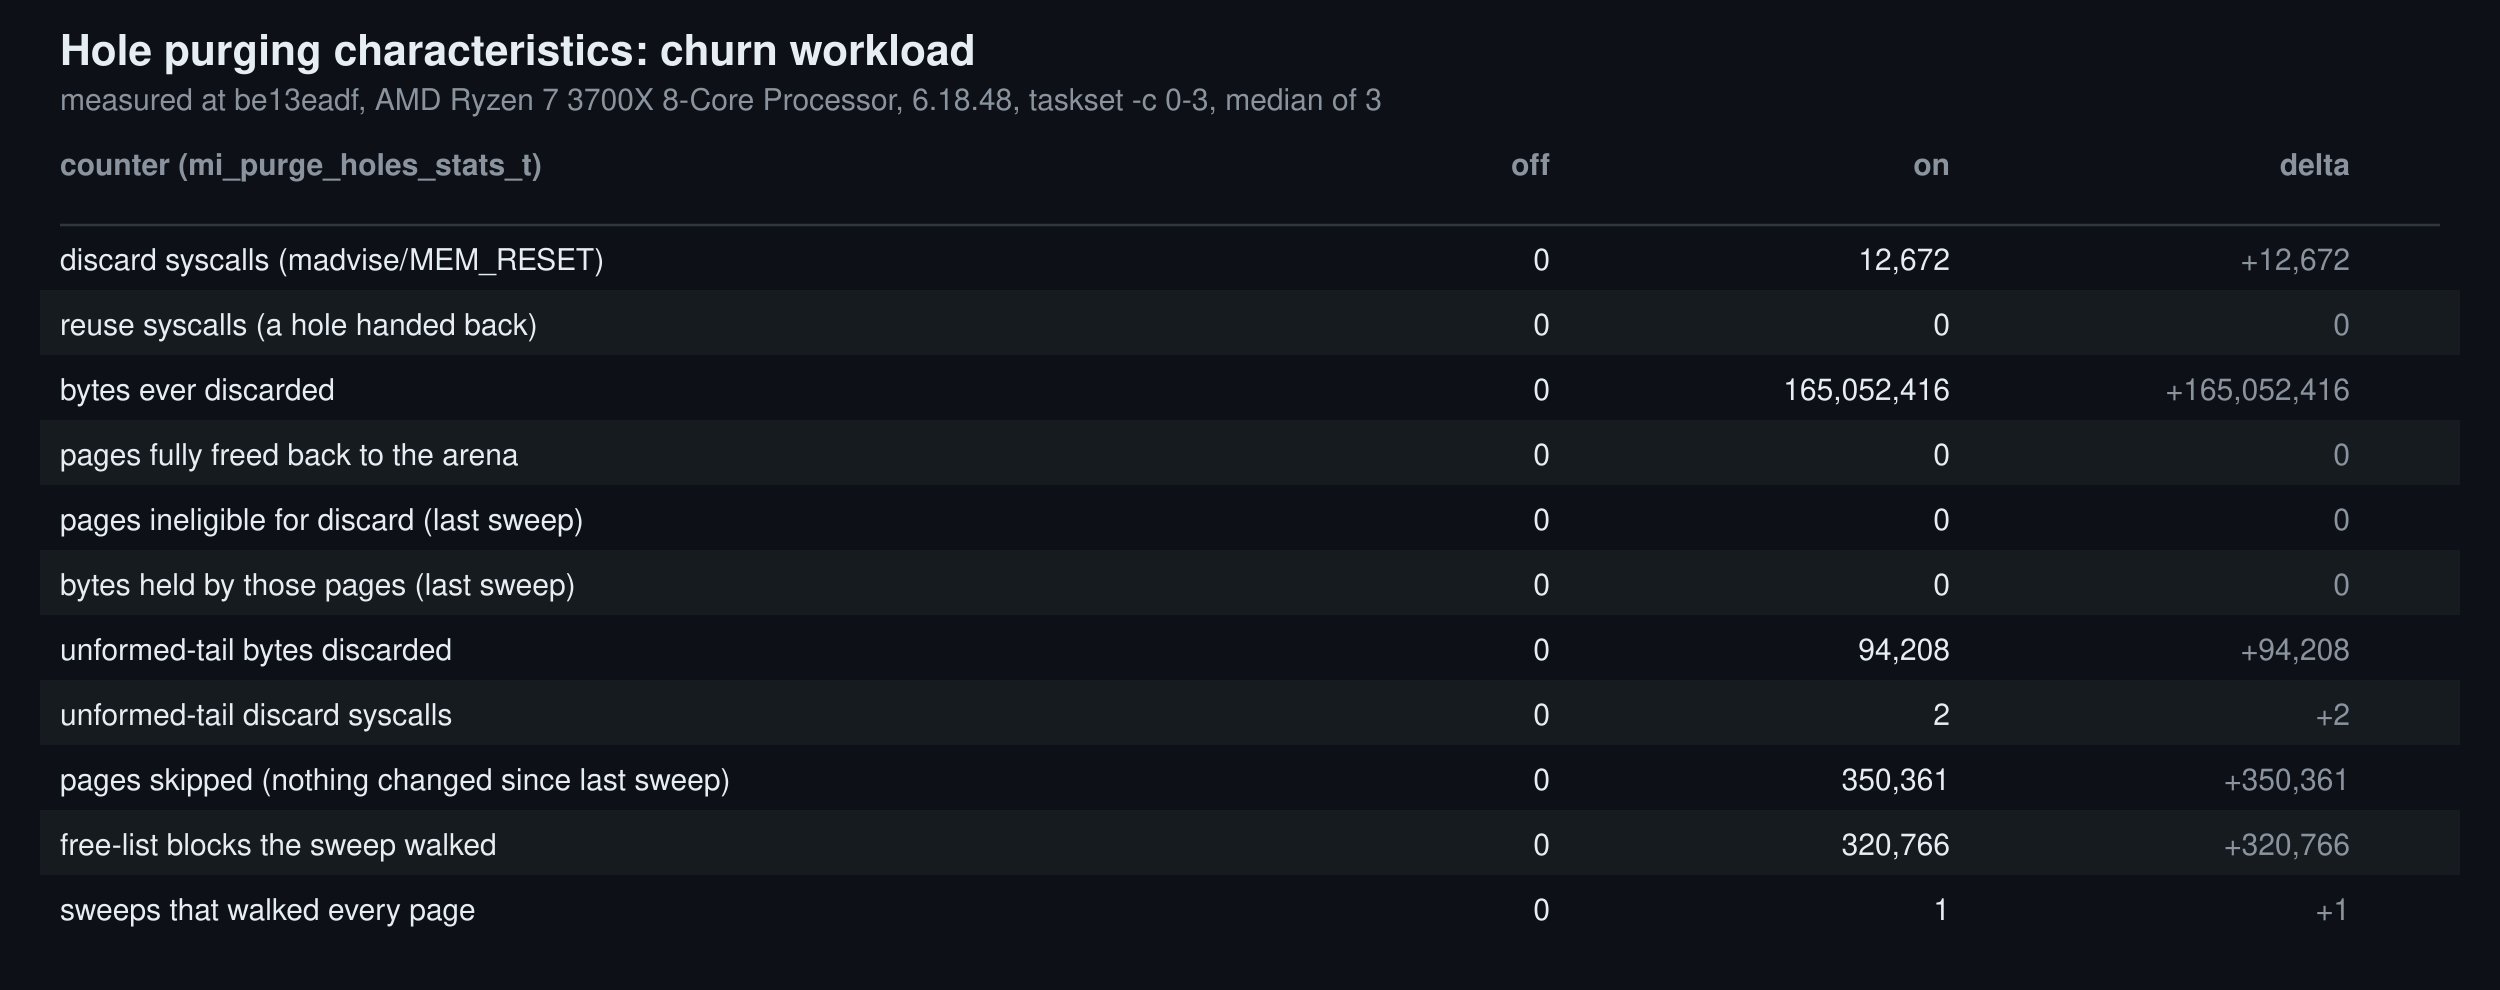
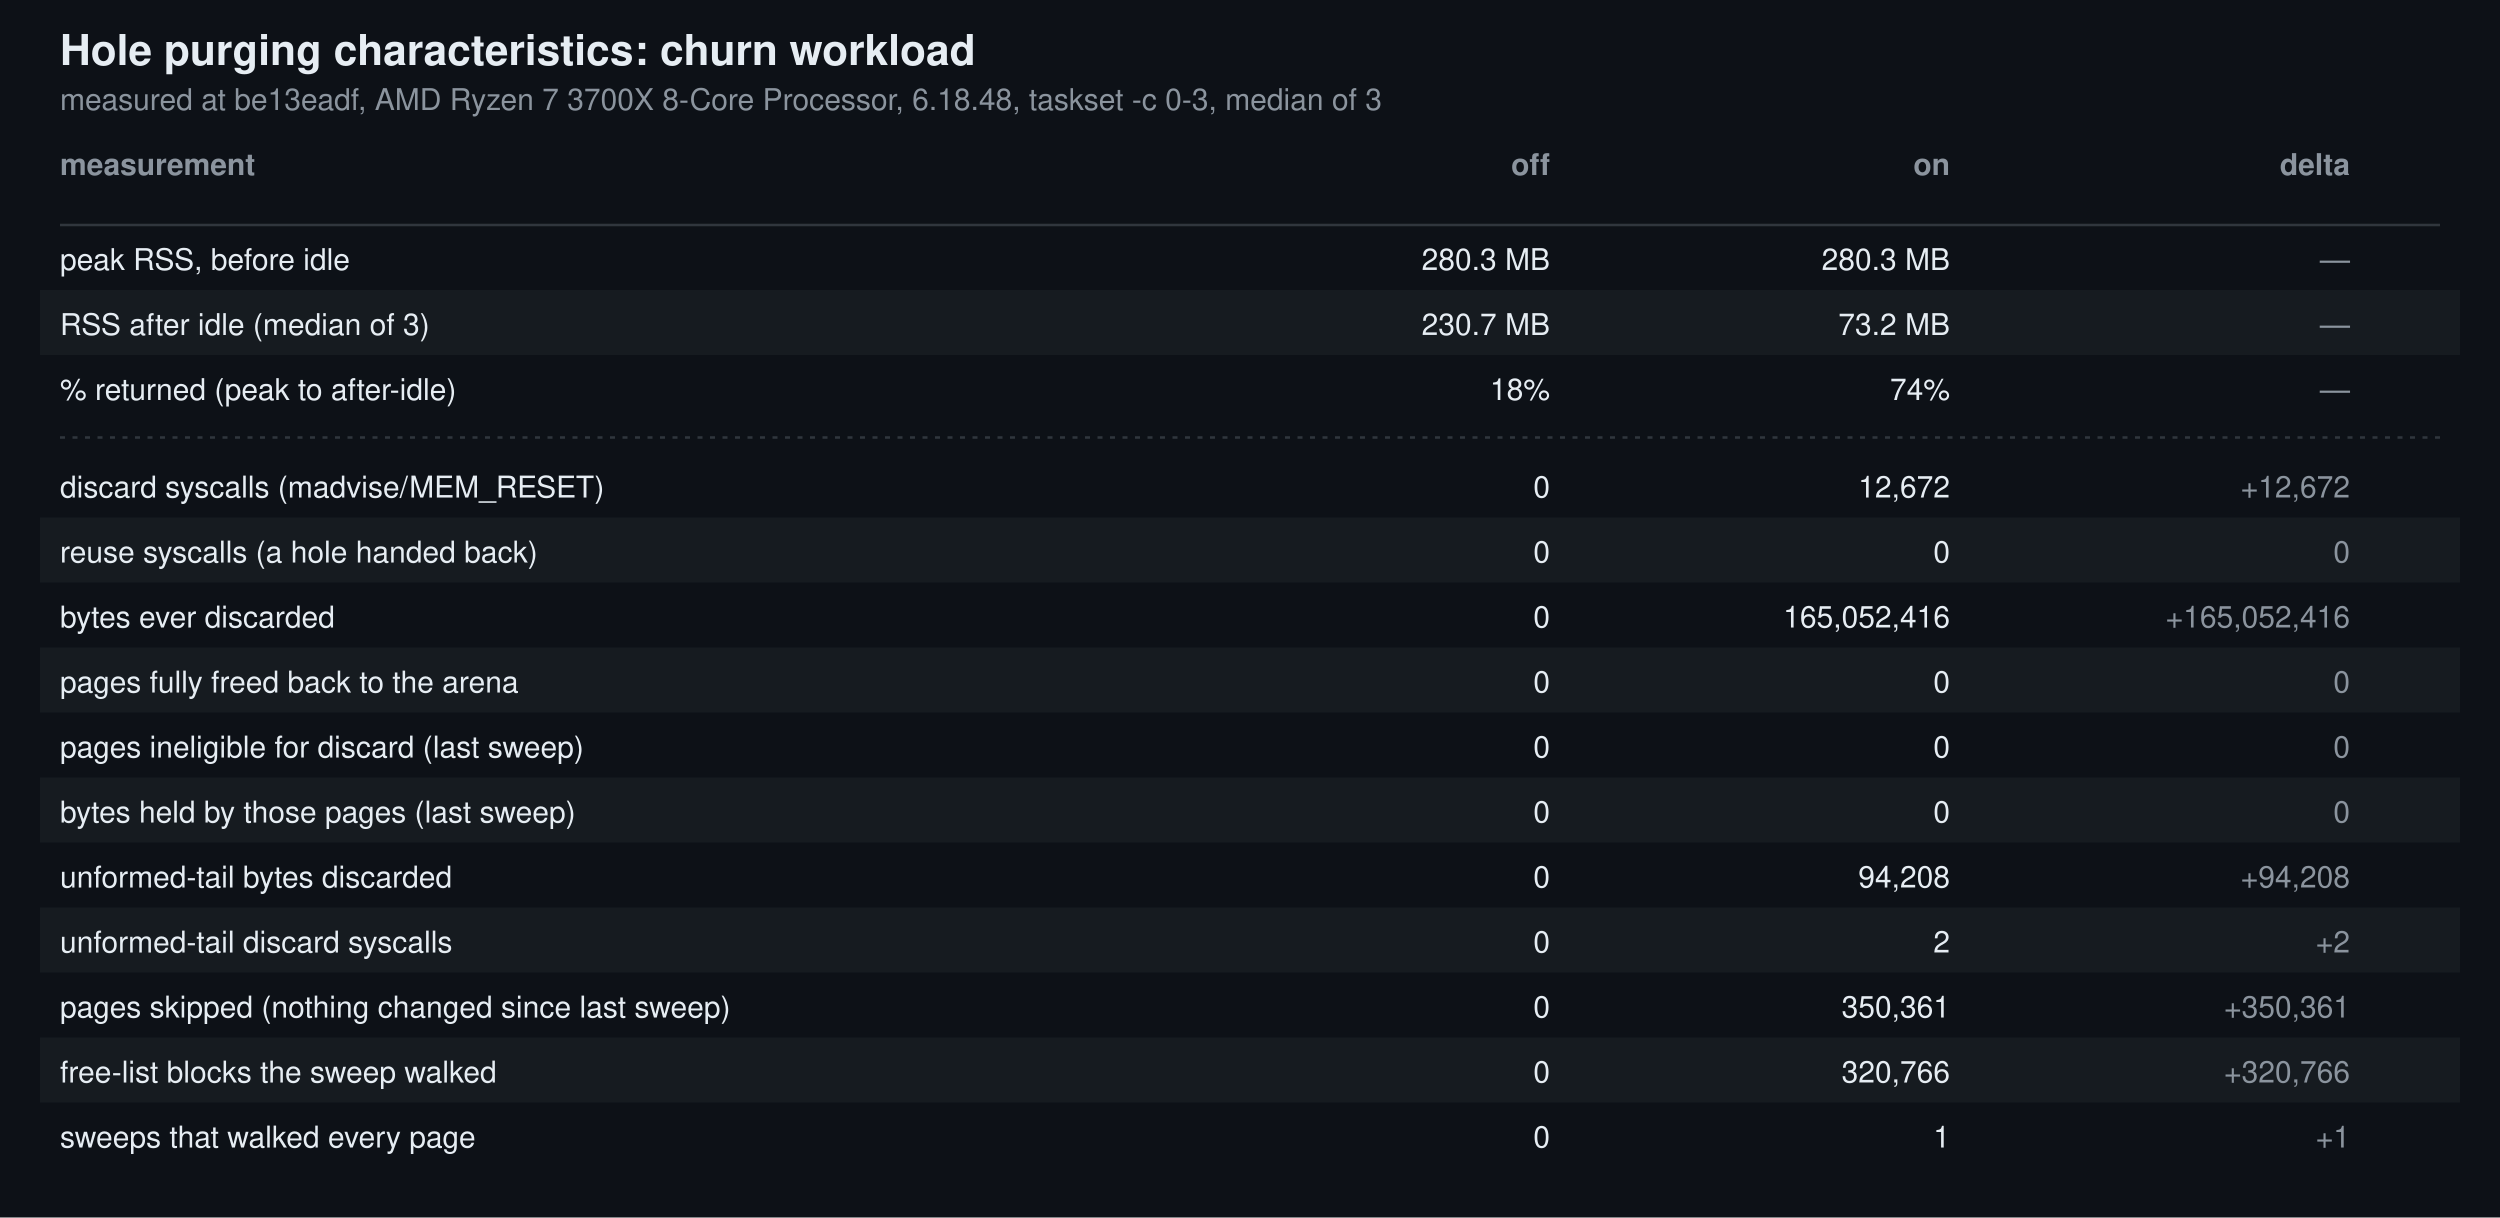
- <svg xmlns="http://www.w3.org/2000/svg" viewBox="0 0 1000 396" width="1000" height="396" role="img" aria-label="Hole purging characteristics, churn workload">
-   <rect width="1000" height="396" fill="#0d1117" />
+ <svg xmlns="http://www.w3.org/2000/svg" viewBox="0 0 1000 487" width="1000" height="487" role="img" aria-label="Hole purging characteristics, churn workload">
+   <rect width="1000" height="487" fill="#0d1117" />
  <g font-family="-apple-system,BlinkMacSystemFont,Segoe UI,Helvetica,Arial,sans-serif">
    <text x="24" y="26" font-size="17" font-weight="600" fill="#e6edf3">Hole purging characteristics: churn workload</text>
    <text x="24" y="44" font-size="12" fill="#8b949e">measured at be13eadf, AMD Ryzen 7 3700X 8-Core Processor, 6.18.48, taskset -c 0-3, median of 3</text>
-     <text x="24" y="70" font-size="12" font-weight="600" fill="#8b949e">counter (mi_purge_holes_stats_t)</text>
+     <text x="24" y="70" font-size="12" font-weight="600" fill="#8b949e">measurement</text>
    <text x="620" y="70" font-size="12" font-weight="600" text-anchor="end" fill="#8b949e">off</text>
    <text x="780" y="70" font-size="12" font-weight="600" text-anchor="end" fill="#8b949e">on</text>
    <text x="940" y="70" font-size="12" font-weight="600" text-anchor="end" fill="#8b949e">delta</text>
    <line x1="24" y1="90" x2="976" y2="90" stroke="#30363d" stroke-width="1" />
-     <text x="24" y="108" font-size="12" fill="#e6edf3">discard syscalls (madvise/MEM_RESET)</text>
-     <text x="620" y="108" font-size="12" text-anchor="end" fill="#e6edf3">0</text>
-     <text x="780" y="108" font-size="12" text-anchor="end" fill="#e6edf3">12,672</text>
-     <text x="940" y="108" font-size="12" text-anchor="end" fill="#8b949e">+12,672</text>
+     <text x="24" y="108" font-size="12" fill="#e6edf3">peak RSS, before idle</text>
+     <text x="620" y="108" font-size="12" text-anchor="end" fill="#e6edf3">280.3 MB</text>
+     <text x="780" y="108" font-size="12" text-anchor="end" fill="#e6edf3">280.3 MB</text>
+     <text x="940" y="108" font-size="12" text-anchor="end" fill="#8b949e">—</text>
    <rect x="16" y="116" width="968" height="26" fill="#30363d" opacity="0.25" />
-     <text x="24" y="134" font-size="12" fill="#e6edf3">reuse syscalls (a hole handed back)</text>
-     <text x="620" y="134" font-size="12" text-anchor="end" fill="#e6edf3">0</text>
-     <text x="780" y="134" font-size="12" text-anchor="end" fill="#e6edf3">0</text>
-     <text x="940" y="134" font-size="12" text-anchor="end" fill="#8b949e">0</text>
-     <text x="24" y="160" font-size="12" fill="#e6edf3">bytes ever discarded</text>
-     <text x="620" y="160" font-size="12" text-anchor="end" fill="#e6edf3">0</text>
-     <text x="780" y="160" font-size="12" text-anchor="end" fill="#e6edf3">165,052,416</text>
-     <text x="940" y="160" font-size="12" text-anchor="end" fill="#8b949e">+165,052,416</text>
-     <rect x="16" y="168" width="968" height="26" fill="#30363d" opacity="0.25" />
-     <text x="24" y="186" font-size="12" fill="#e6edf3">pages fully freed back to the arena</text>
-     <text x="620" y="186" font-size="12" text-anchor="end" fill="#e6edf3">0</text>
-     <text x="780" y="186" font-size="12" text-anchor="end" fill="#e6edf3">0</text>
-     <text x="940" y="186" font-size="12" text-anchor="end" fill="#8b949e">0</text>
-     <text x="24" y="212" font-size="12" fill="#e6edf3">pages ineligible for discard (last sweep)</text>
-     <text x="620" y="212" font-size="12" text-anchor="end" fill="#e6edf3">0</text>
-     <text x="780" y="212" font-size="12" text-anchor="end" fill="#e6edf3">0</text>
-     <text x="940" y="212" font-size="12" text-anchor="end" fill="#8b949e">0</text>
-     <rect x="16" y="220" width="968" height="26" fill="#30363d" opacity="0.25" />
-     <text x="24" y="238" font-size="12" fill="#e6edf3">bytes held by those pages (last sweep)</text>
-     <text x="620" y="238" font-size="12" text-anchor="end" fill="#e6edf3">0</text>
-     <text x="780" y="238" font-size="12" text-anchor="end" fill="#e6edf3">0</text>
-     <text x="940" y="238" font-size="12" text-anchor="end" fill="#8b949e">0</text>
-     <text x="24" y="264" font-size="12" fill="#e6edf3">unformed-tail bytes discarded</text>
-     <text x="620" y="264" font-size="12" text-anchor="end" fill="#e6edf3">0</text>
-     <text x="780" y="264" font-size="12" text-anchor="end" fill="#e6edf3">94,208</text>
-     <text x="940" y="264" font-size="12" text-anchor="end" fill="#8b949e">+94,208</text>
-     <rect x="16" y="272" width="968" height="26" fill="#30363d" opacity="0.25" />
-     <text x="24" y="290" font-size="12" fill="#e6edf3">unformed-tail discard syscalls</text>
-     <text x="620" y="290" font-size="12" text-anchor="end" fill="#e6edf3">0</text>
-     <text x="780" y="290" font-size="12" text-anchor="end" fill="#e6edf3">2</text>
-     <text x="940" y="290" font-size="12" text-anchor="end" fill="#8b949e">+2</text>
-     <text x="24" y="316" font-size="12" fill="#e6edf3">pages skipped (nothing changed since last sweep)</text>
-     <text x="620" y="316" font-size="12" text-anchor="end" fill="#e6edf3">0</text>
-     <text x="780" y="316" font-size="12" text-anchor="end" fill="#e6edf3">350,361</text>
-     <text x="940" y="316" font-size="12" text-anchor="end" fill="#8b949e">+350,361</text>
-     <rect x="16" y="324" width="968" height="26" fill="#30363d" opacity="0.25" />
-     <text x="24" y="342" font-size="12" fill="#e6edf3">free-list blocks the sweep walked</text>
-     <text x="620" y="342" font-size="12" text-anchor="end" fill="#e6edf3">0</text>
-     <text x="780" y="342" font-size="12" text-anchor="end" fill="#e6edf3">320,766</text>
-     <text x="940" y="342" font-size="12" text-anchor="end" fill="#8b949e">+320,766</text>
-     <text x="24" y="368" font-size="12" fill="#e6edf3">sweeps that walked every page</text>
-     <text x="620" y="368" font-size="12" text-anchor="end" fill="#e6edf3">0</text>
-     <text x="780" y="368" font-size="12" text-anchor="end" fill="#e6edf3">1</text>
-     <text x="940" y="368" font-size="12" text-anchor="end" fill="#8b949e">+1</text>
+     <text x="24" y="134" font-size="12" fill="#e6edf3">RSS after idle (median of 3)</text>
+     <text x="620" y="134" font-size="12" text-anchor="end" fill="#e6edf3">230.7 MB</text>
+     <text x="780" y="134" font-size="12" text-anchor="end" fill="#e6edf3">73.2 MB</text>
+     <text x="940" y="134" font-size="12" text-anchor="end" fill="#8b949e">—</text>
+     <text x="24" y="160" font-size="12" fill="#e6edf3">% returned (peak to after-idle)</text>
+     <text x="620" y="160" font-size="12" text-anchor="end" fill="#e6edf3">18%</text>
+     <text x="780" y="160" font-size="12" text-anchor="end" fill="#e6edf3">74%</text>
+     <text x="940" y="160" font-size="12" text-anchor="end" fill="#8b949e">—</text>
+     <line x1="24" y1="175" x2="976" y2="175" stroke="#30363d" stroke-width="1" stroke-dasharray="2,3" />
+     <text x="24" y="199" font-size="12" fill="#e6edf3">discard syscalls (madvise/MEM_RESET)</text>
+     <text x="620" y="199" font-size="12" text-anchor="end" fill="#e6edf3">0</text>
+     <text x="780" y="199" font-size="12" text-anchor="end" fill="#e6edf3">12,672</text>
+     <text x="940" y="199" font-size="12" text-anchor="end" fill="#8b949e">+12,672</text>
+     <rect x="16" y="207" width="968" height="26" fill="#30363d" opacity="0.25" />
+     <text x="24" y="225" font-size="12" fill="#e6edf3">reuse syscalls (a hole handed back)</text>
+     <text x="620" y="225" font-size="12" text-anchor="end" fill="#e6edf3">0</text>
+     <text x="780" y="225" font-size="12" text-anchor="end" fill="#e6edf3">0</text>
+     <text x="940" y="225" font-size="12" text-anchor="end" fill="#8b949e">0</text>
+     <text x="24" y="251" font-size="12" fill="#e6edf3">bytes ever discarded</text>
+     <text x="620" y="251" font-size="12" text-anchor="end" fill="#e6edf3">0</text>
+     <text x="780" y="251" font-size="12" text-anchor="end" fill="#e6edf3">165,052,416</text>
+     <text x="940" y="251" font-size="12" text-anchor="end" fill="#8b949e">+165,052,416</text>
+     <rect x="16" y="259" width="968" height="26" fill="#30363d" opacity="0.25" />
+     <text x="24" y="277" font-size="12" fill="#e6edf3">pages fully freed back to the arena</text>
+     <text x="620" y="277" font-size="12" text-anchor="end" fill="#e6edf3">0</text>
+     <text x="780" y="277" font-size="12" text-anchor="end" fill="#e6edf3">0</text>
+     <text x="940" y="277" font-size="12" text-anchor="end" fill="#8b949e">0</text>
+     <text x="24" y="303" font-size="12" fill="#e6edf3">pages ineligible for discard (last sweep)</text>
+     <text x="620" y="303" font-size="12" text-anchor="end" fill="#e6edf3">0</text>
+     <text x="780" y="303" font-size="12" text-anchor="end" fill="#e6edf3">0</text>
+     <text x="940" y="303" font-size="12" text-anchor="end" fill="#8b949e">0</text>
+     <rect x="16" y="311" width="968" height="26" fill="#30363d" opacity="0.25" />
+     <text x="24" y="329" font-size="12" fill="#e6edf3">bytes held by those pages (last sweep)</text>
+     <text x="620" y="329" font-size="12" text-anchor="end" fill="#e6edf3">0</text>
+     <text x="780" y="329" font-size="12" text-anchor="end" fill="#e6edf3">0</text>
+     <text x="940" y="329" font-size="12" text-anchor="end" fill="#8b949e">0</text>
+     <text x="24" y="355" font-size="12" fill="#e6edf3">unformed-tail bytes discarded</text>
+     <text x="620" y="355" font-size="12" text-anchor="end" fill="#e6edf3">0</text>
+     <text x="780" y="355" font-size="12" text-anchor="end" fill="#e6edf3">94,208</text>
+     <text x="940" y="355" font-size="12" text-anchor="end" fill="#8b949e">+94,208</text>
+     <rect x="16" y="363" width="968" height="26" fill="#30363d" opacity="0.25" />
+     <text x="24" y="381" font-size="12" fill="#e6edf3">unformed-tail discard syscalls</text>
+     <text x="620" y="381" font-size="12" text-anchor="end" fill="#e6edf3">0</text>
+     <text x="780" y="381" font-size="12" text-anchor="end" fill="#e6edf3">2</text>
+     <text x="940" y="381" font-size="12" text-anchor="end" fill="#8b949e">+2</text>
+     <text x="24" y="407" font-size="12" fill="#e6edf3">pages skipped (nothing changed since last sweep)</text>
+     <text x="620" y="407" font-size="12" text-anchor="end" fill="#e6edf3">0</text>
+     <text x="780" y="407" font-size="12" text-anchor="end" fill="#e6edf3">350,361</text>
+     <text x="940" y="407" font-size="12" text-anchor="end" fill="#8b949e">+350,361</text>
+     <rect x="16" y="415" width="968" height="26" fill="#30363d" opacity="0.25" />
+     <text x="24" y="433" font-size="12" fill="#e6edf3">free-list blocks the sweep walked</text>
+     <text x="620" y="433" font-size="12" text-anchor="end" fill="#e6edf3">0</text>
+     <text x="780" y="433" font-size="12" text-anchor="end" fill="#e6edf3">320,766</text>
+     <text x="940" y="433" font-size="12" text-anchor="end" fill="#8b949e">+320,766</text>
+     <text x="24" y="459" font-size="12" fill="#e6edf3">sweeps that walked every page</text>
+     <text x="620" y="459" font-size="12" text-anchor="end" fill="#e6edf3">0</text>
+     <text x="780" y="459" font-size="12" text-anchor="end" fill="#e6edf3">1</text>
+     <text x="940" y="459" font-size="12" text-anchor="end" fill="#8b949e">+1</text>
  </g>
</svg>
